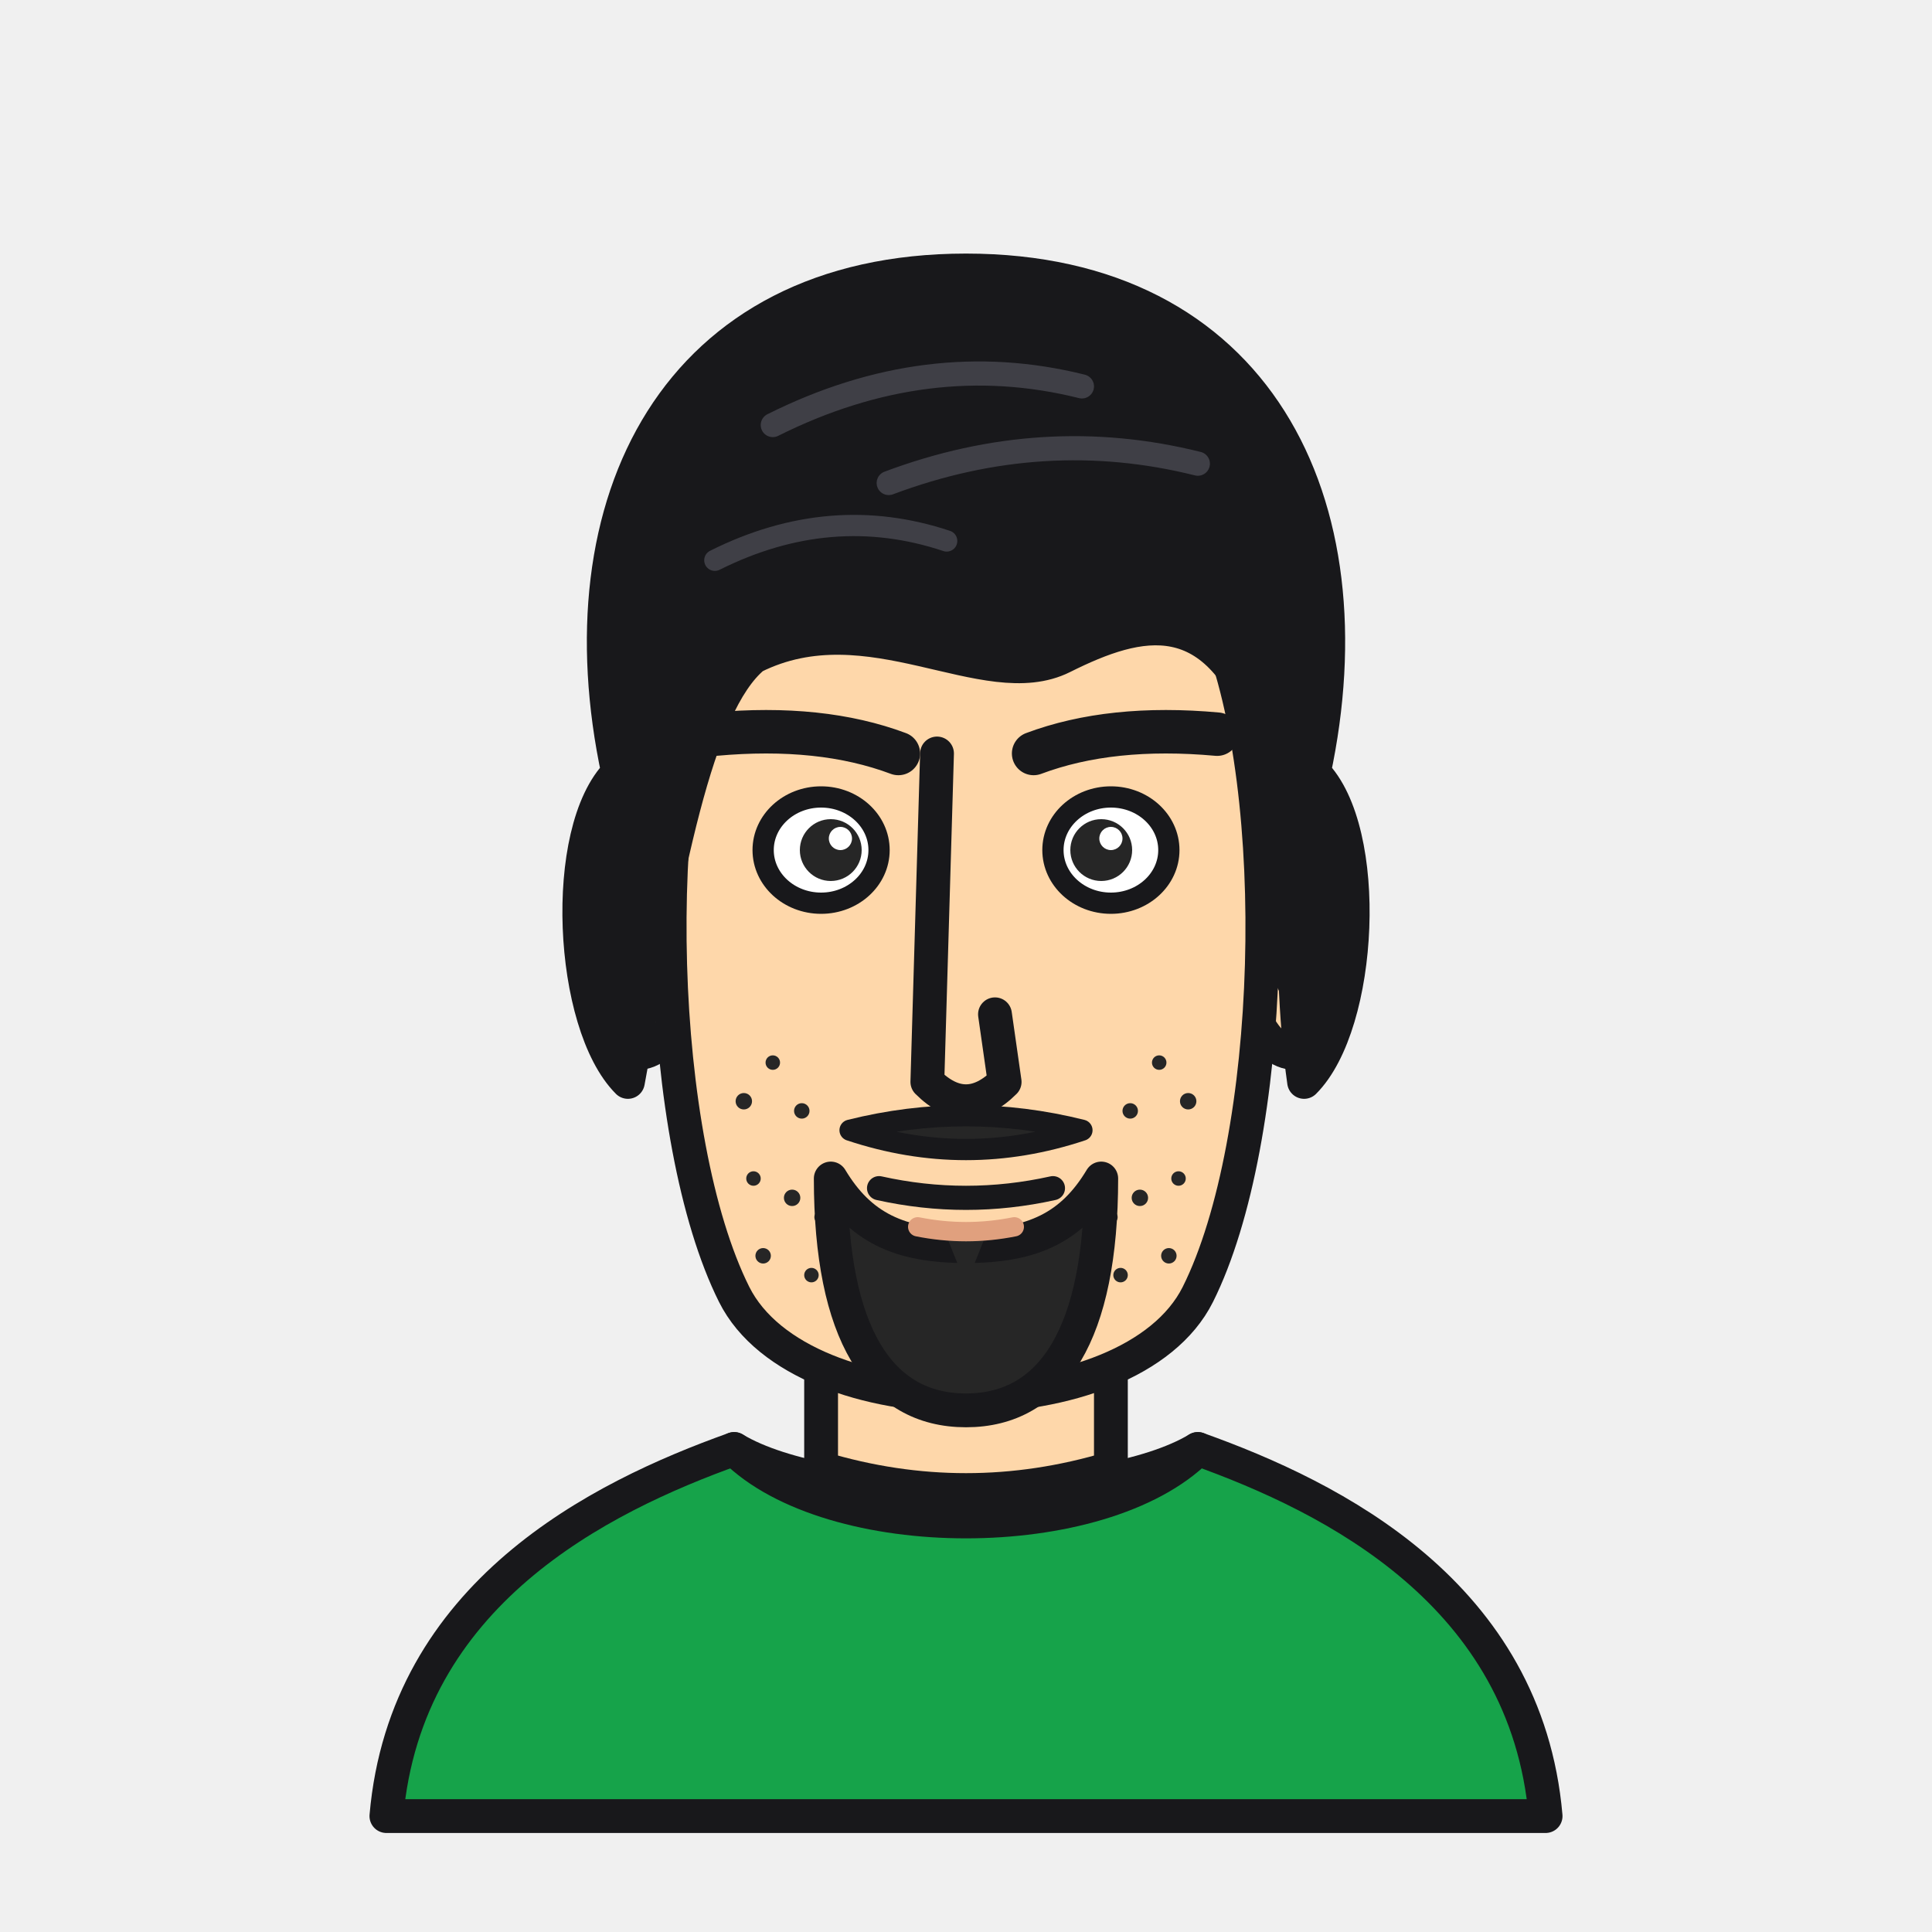
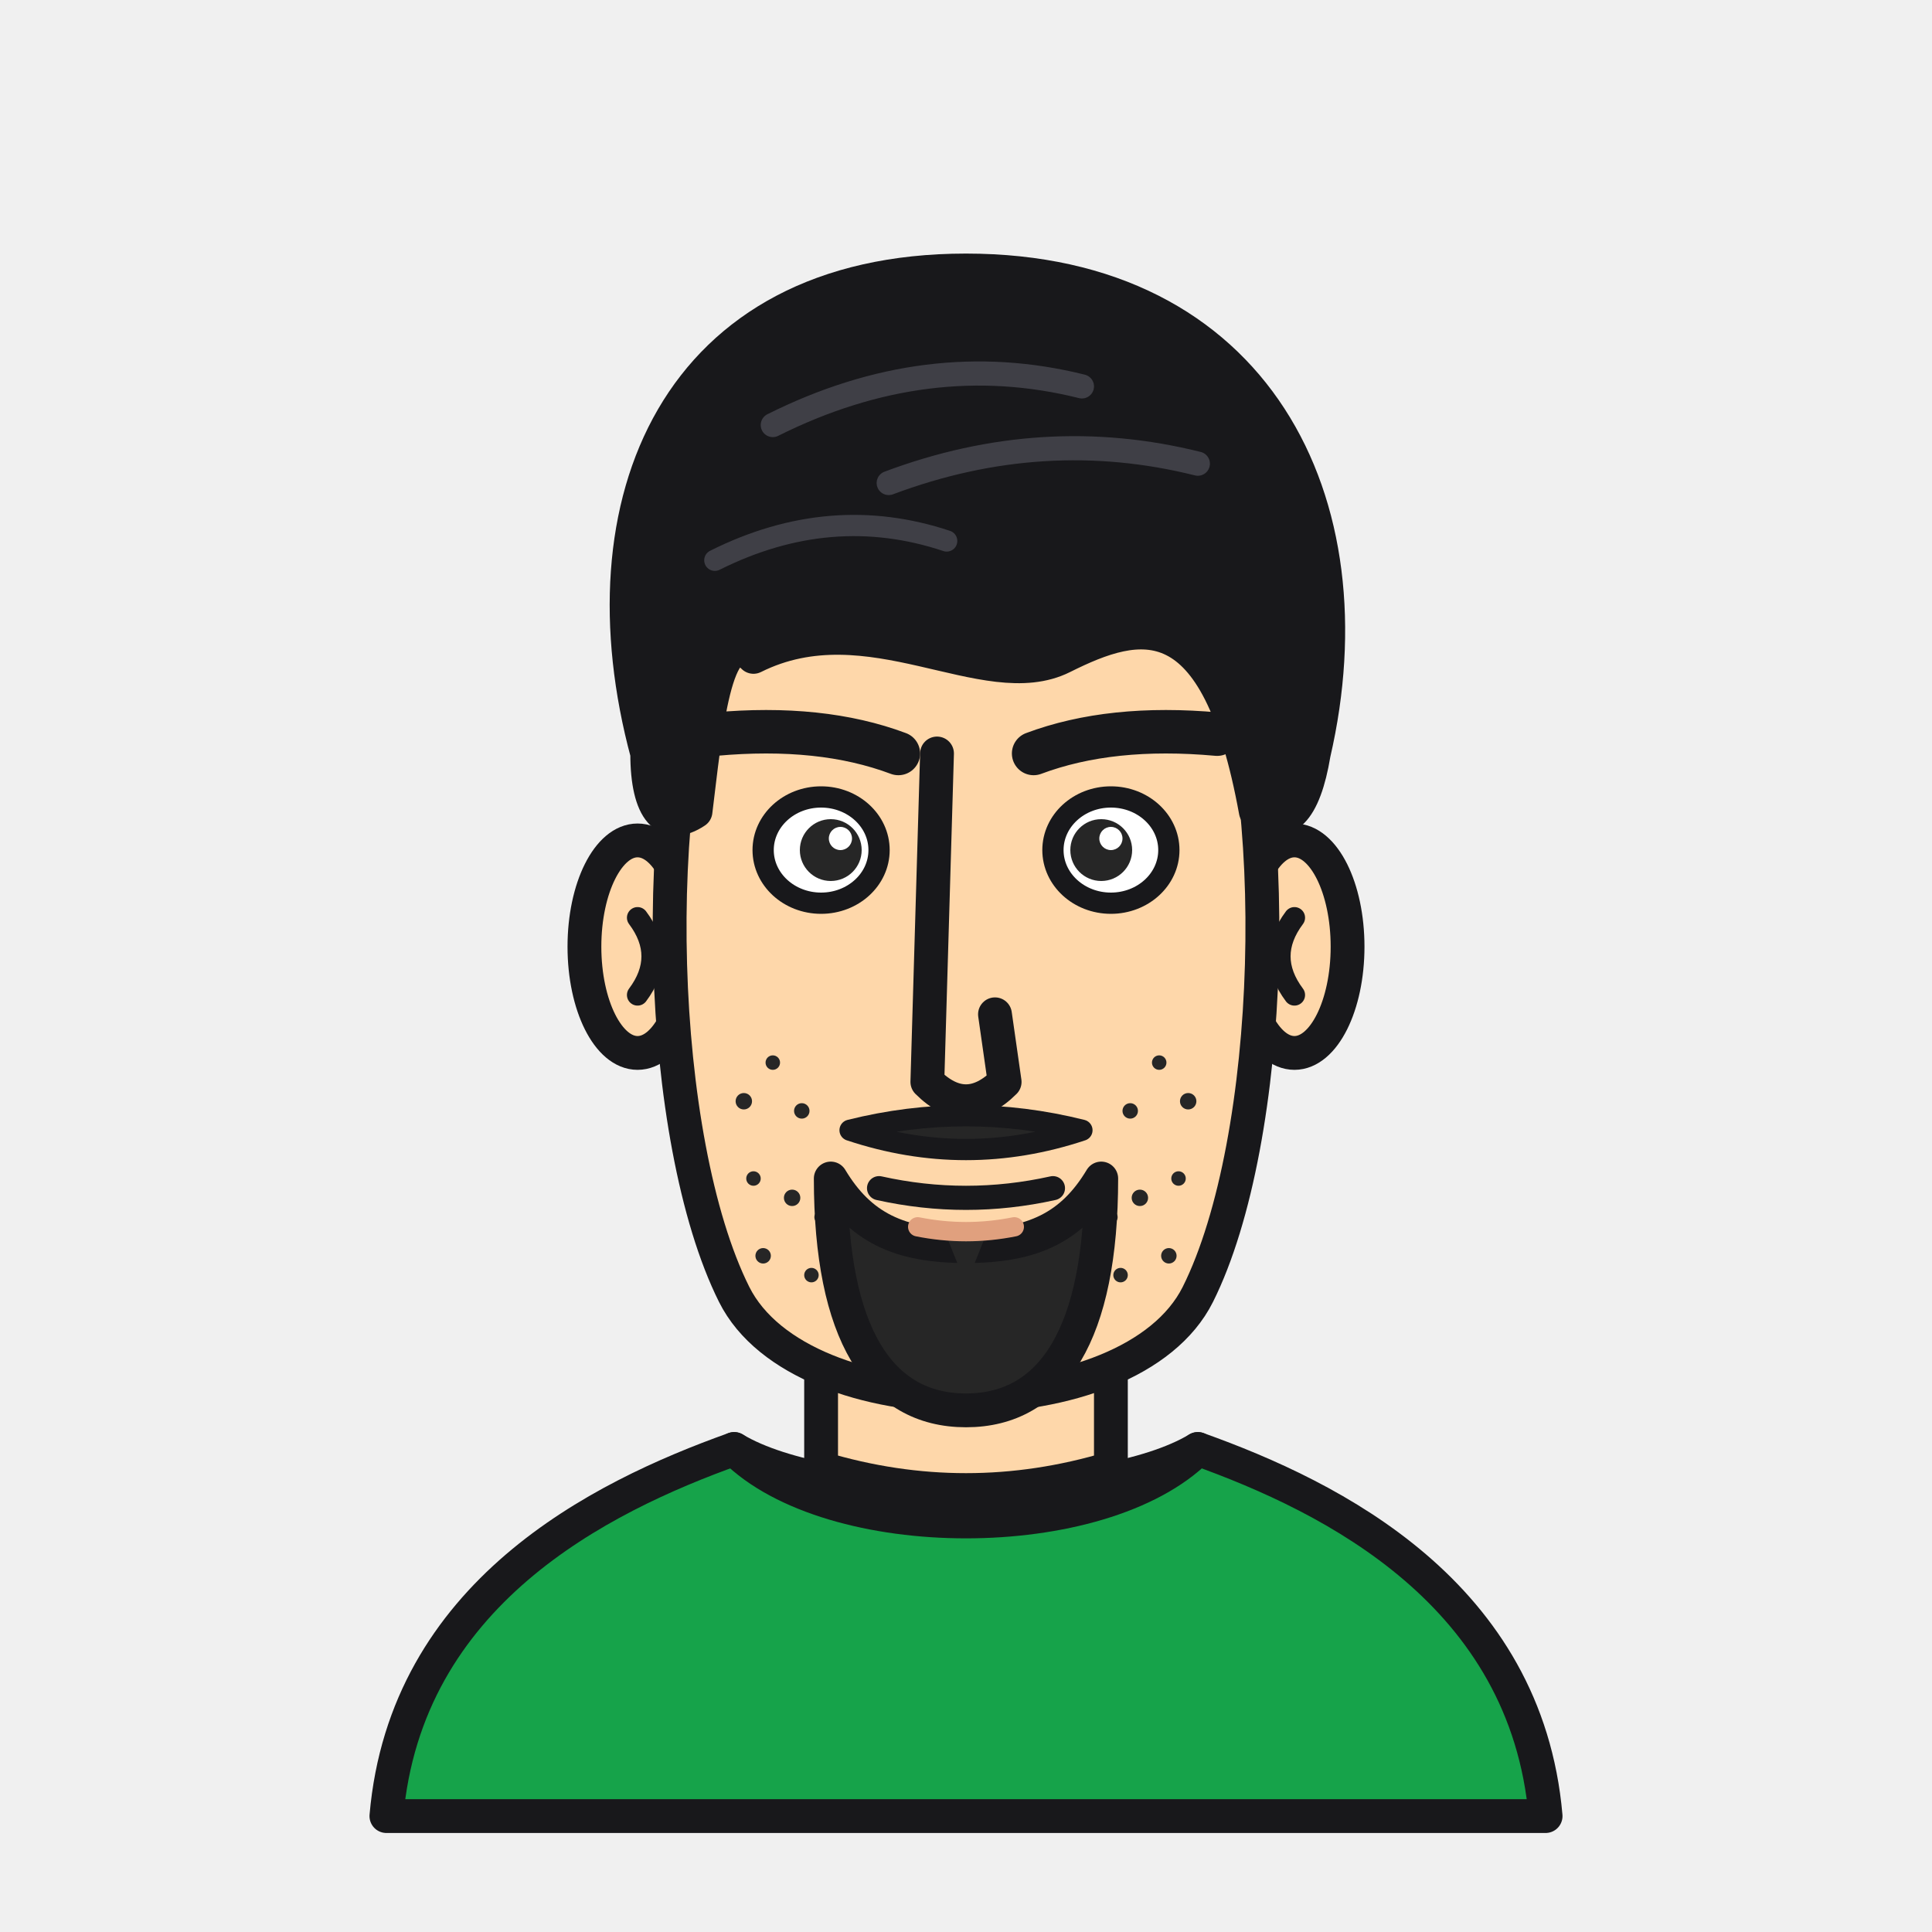
<svg xmlns="http://www.w3.org/2000/svg" viewBox="0 0 200 200" width="100%" height="100%">
  <defs>
    <style>
      .stroke-main { stroke: #18181b; stroke-width: 3.5; stroke-linecap: round; stroke-linejoin: round; }
      .stroke-detail { stroke: #18181b; stroke-width: 2.2; stroke-linecap: round; stroke-linejoin: round; }
    </style>
  </defs>
  <g id="bust">
    <path d="M 40 188               C 42 165 62 155 76 150               C 86 156 114 156 124 150               C 138 155 158 165 160 188               Z" fill="#16a34a" class="stroke-main" />
    <path d="M 76 150 C 86 160 114 160 124 150" fill="none" class="stroke-main" />
    <path d="M 85 130 L 85 152 C 95 155 105 155 115 152 L 115 130 Z" fill="#fed7aa" class="stroke-main" />
  </g>
  <g id="head">
    <ellipse cx="66" cy="98" rx="5.5" ry="11" fill="#fed7aa" class="stroke-main" />
    <ellipse cx="134" cy="98" rx="5.5" ry="11" fill="#fed7aa" class="stroke-main" />
    <path d="M 66 95 Q 69 99 66 103" fill="none" class="stroke-detail" />
    <path d="M 134 95 Q 131 99 134 103" fill="none" class="stroke-detail" />
    <path d="M 74 65               C 67 82 68 118 76 134               C 83 148 117 148 124 134               C 132 118 133 82 126 65               C 119 50 81 50 74 65 Z" fill="#fed7aa" class="stroke-main" />
    <ellipse cx="85" cy="88" rx="6" ry="5.5" fill="#ffffff" class="stroke-detail" />
    <circle cx="86" cy="88" r="3.2" fill="#262626" />
    <circle cx="87" cy="86.8" r="1.2" fill="#ffffff" />
    <ellipse cx="115" cy="88" rx="6" ry="5.5" fill="#ffffff" class="stroke-detail" />
    <circle cx="114" cy="88" r="3.2" fill="#262626" />
    <circle cx="115" cy="86.8" r="1.2" fill="#ffffff" />
    <path d="M 74 76 Q 85 75 93 78" fill="none" stroke="#18181b" stroke-width="4.5" stroke-linecap="round" />
    <path d="M 107 78 Q 115 75 126 76" fill="none" stroke="#18181b" stroke-width="4.5" stroke-linecap="round" />
    <path d="M 97 78 L 96 112 Q 100 116 104 112 L 103 105" fill="none" stroke="#18181b" stroke-width="3.5" stroke-linecap="round" stroke-linejoin="round" />
    <g id="stubble" fill="#262626">
      <circle cx="77" cy="114" r="0.85" />
      <circle cx="80" cy="110" r="0.75" />
      <circle cx="83" cy="115" r="0.8" />
      <circle cx="78" cy="122" r="0.75" />
      <circle cx="82" cy="124" r="0.85" />
      <circle cx="79" cy="130" r="0.8" />
      <circle cx="84" cy="132" r="0.75" />
      <circle cx="85" cy="126" r="0.7" />
      <circle cx="123" cy="114" r="0.85" />
      <circle cx="120" cy="110" r="0.75" />
      <circle cx="117" cy="115" r="0.8" />
      <circle cx="122" cy="122" r="0.75" />
      <circle cx="118" cy="124" r="0.85" />
      <circle cx="121" cy="130" r="0.8" />
      <circle cx="116" cy="132" r="0.75" />
      <circle cx="115" cy="126" r="0.7" />
    </g>
    <path d="M 86 122               C 86 138 91 146 100 146               C 109 146 114 138 114 122               C 111 127 107 129 100 129               C 93 129 89 127 86 122 Z" fill="#262626" class="stroke-main" />
    <path d="M 88 117 Q 100 114 112 117 Q 100 121 88 117 Z" fill="#262626" class="stroke-detail" />
    <polygon points="98,128 102,128 100,133" fill="#262626" />
    <path d="M 91 123 Q 100 125 109 123" fill="none" stroke="#18181b" stroke-width="2.5" stroke-linecap="round" />
    <path d="M 95 127 Q 100 128 105 127" fill="none" stroke="#e0a07e" stroke-width="2" stroke-linecap="round" />
-     <path d="M 64 80               C 58 52 70 28 100 28               C 130 28 142 52 136 80               C 142 86 141 106 135 112               C 133 98 135 84 131 76               C 126 62 118 64 110 68               C 102 72 90 62 78 68               C 72 73 69 90 65 112               C 59 106 58 86 64 80 Z" fill="#18181b" class="stroke-main" />
+     <path d="M 67 78               C 60 52 70 28 100 28               C 130 28 142 52 136 78               C 135 84 133 86 130 84               C 126 62 118 64 110 68               C 102 72 90 62 78 68               C 74 64 73 76 72 84               C 69 86 67 84 67 78 Z" fill="#18181b" class="stroke-main" />
    <path d="M 80 44 Q 96 36 112 40" fill="none" stroke="#3f3f46" stroke-width="2.5" stroke-linecap="round" />
    <path d="M 92 50 Q 108 44 124 48" fill="none" stroke="#3f3f46" stroke-width="2.5" stroke-linecap="round" />
    <path d="M 74 58 Q 86 52 98 56" fill="none" stroke="#3f3f46" stroke-width="2.2" stroke-linecap="round" />
  </g>
</svg>
